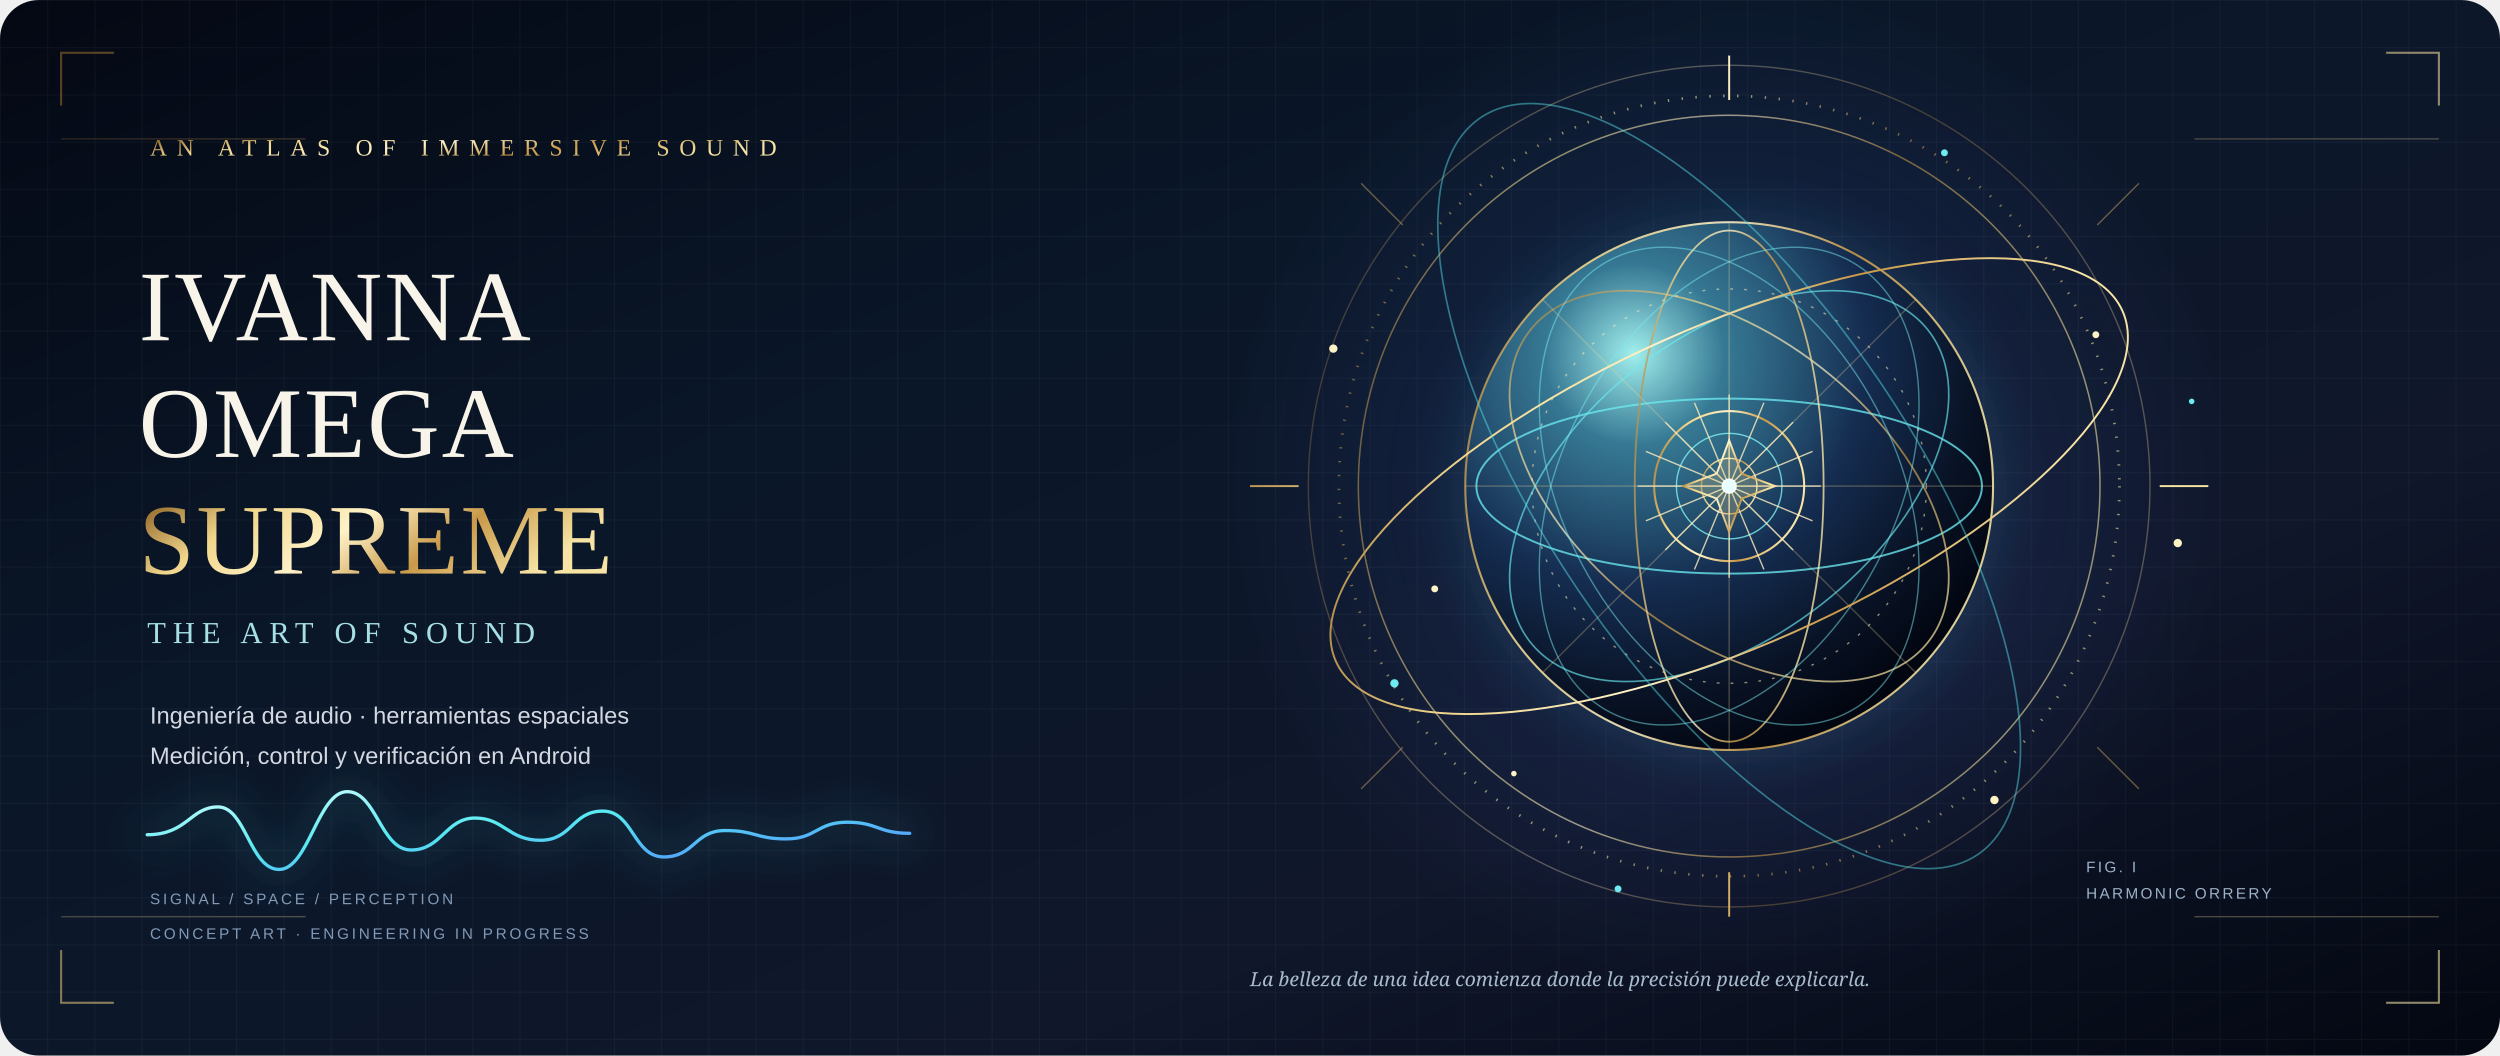
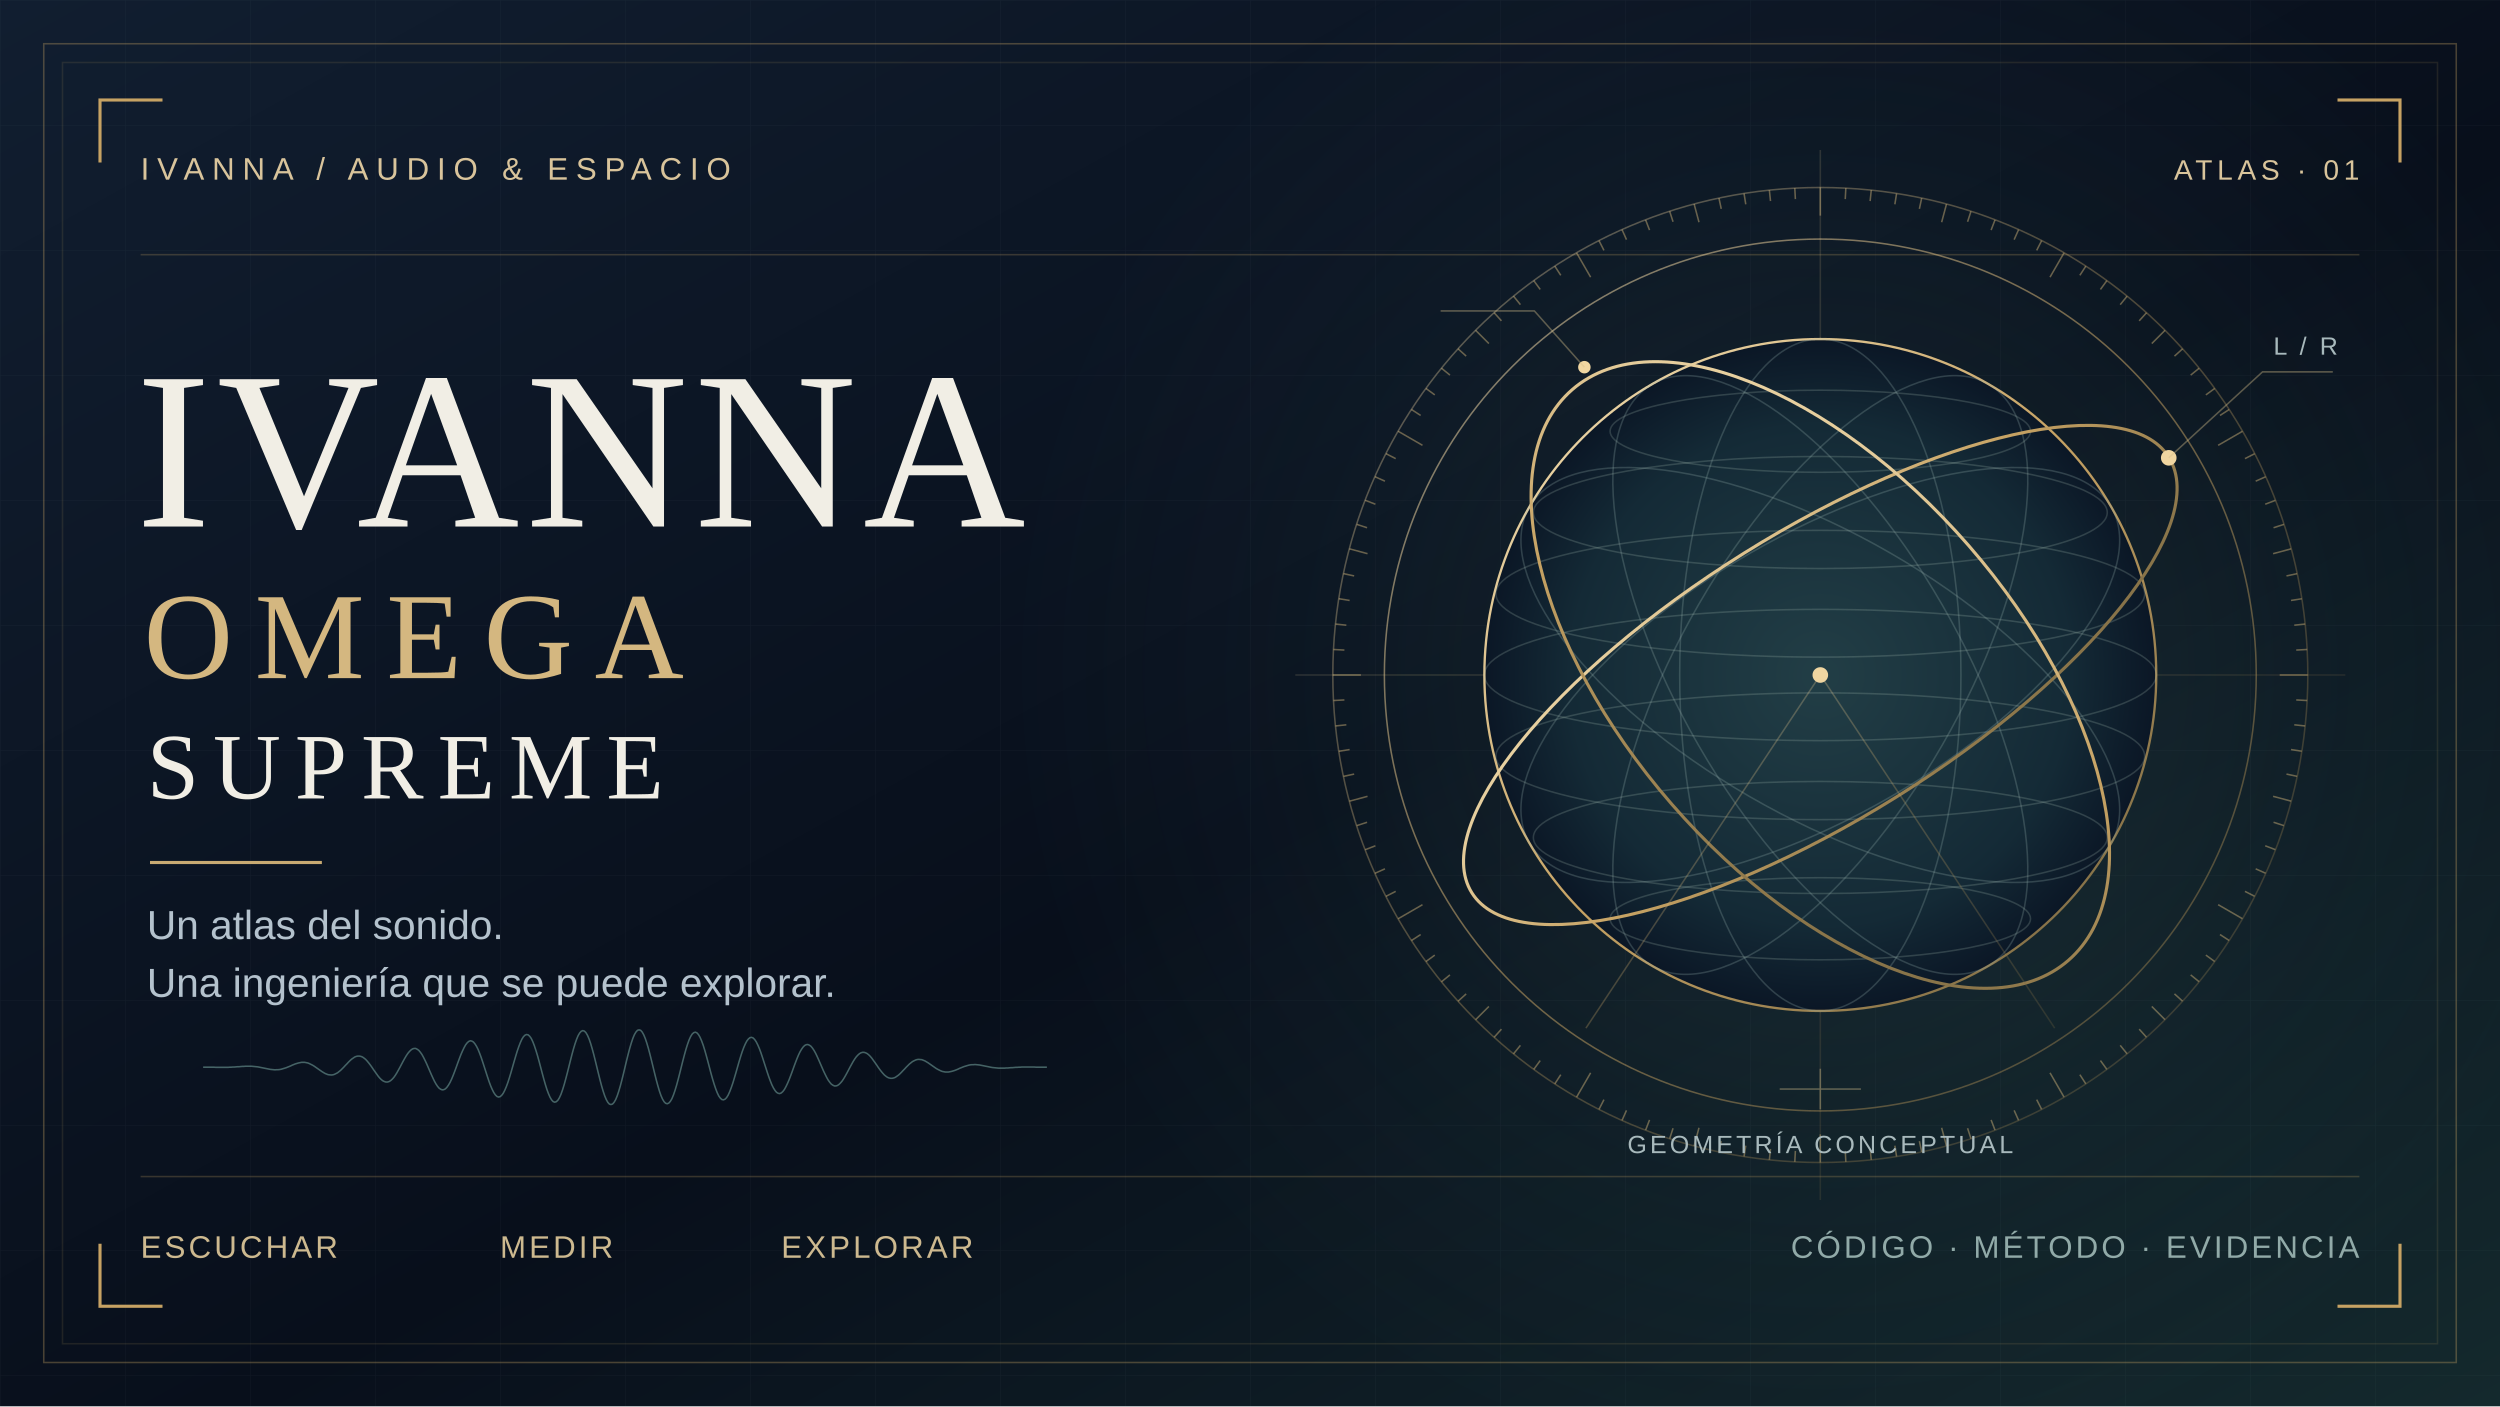
- <svg xmlns="http://www.w3.org/2000/svg" width="1800" height="760" viewBox="0 0 1800 760" role="img" aria-labelledby="title desc">
+ <svg xmlns="http://www.w3.org/2000/svg" width="1600" height="900" viewBox="0 0 1600 900" role="img" aria-labelledby="title desc">
  <defs>
-     <linearGradient id="velvet" x1="0" y1="0" x2="1" y2="1">
-       <stop stop-color="#040813" />
-       <stop offset=".36" stop-color="#0a1729" />
-       <stop offset=".7" stop-color="#10172b" />
-       <stop offset="1" stop-color="#030711" />
+     <linearGradient id="bg" x2="1" y2="1">
+       <stop stop-color="#111e30" />
+       <stop offset=".55" stop-color="#080f1b" />
+       <stop offset="1" stop-color="#14292d" />
    </linearGradient>
-     <radialGradient id="aura">
-       <stop stop-color="#40e6ed" stop-opacity=".25" />
-       <stop offset=".45" stop-color="#537fff" stop-opacity=".11" />
-       <stop offset="1" stop-color="#537fff" stop-opacity="0" />
+     <linearGradient id="gold" x1="0" y1="0" x2="1" y2="1">
+       <stop stop-color="#f5e3b9" />
+       <stop offset=".5" stop-color="#c6a263" />
+       <stop offset="1" stop-color="#6e603e" />
+     </linearGradient>
+     <radialGradient id="halo">
+       <stop stop-color="#78b7ac" stop-opacity=".16" />
+       <stop offset=".65" stop-color="#447576" stop-opacity=".06" />
+       <stop offset="1" stop-color="#447576" stop-opacity="0" />
    </radialGradient>
-     <radialGradient id="orb" cx=".32" cy=".25" r=".78">
-       <stop stop-color="#a8f9f5" stop-opacity=".95" />
-       <stop offset=".22" stop-color="#397f9a" stop-opacity=".9" />
-       <stop offset=".56" stop-color="#152d51" />
-       <stop offset=".82" stop-color="#091326" />
-       <stop offset="1" stop-color="#020611" />
+     <radialGradient id="orb">
+       <stop stop-color="#223e46" />
+       <stop offset=".75" stop-color="#142a36" />
+       <stop offset="1" stop-color="#0b1726" />
    </radialGradient>
-     <linearGradient id="gold" x1="0" y1="0" x2="1" y2=".2">
-       <stop stop-color="#946a2c" />
-       <stop offset=".23" stop-color="#f1d68c" />
-       <stop offset=".48" stop-color="#fff2c7" />
-       <stop offset=".72" stop-color="#c99948" />
-       <stop offset="1" stop-color="#f7e4a5" />
-     </linearGradient>
-     <linearGradient id="cyan" x1="0" y1="0" x2="1" y2="1">
-       <stop stop-color="#d1ffff" />
-       <stop offset=".45" stop-color="#55e9f0" />
-       <stop offset="1" stop-color="#537cff" />
-     </linearGradient>
-     <pattern id="microgrid" width="34" height="34" patternUnits="userSpaceOnUse">
-       <path d="M34 0H0V34" fill="none" stroke="#9dc7e0" stroke-opacity=".07" stroke-width="1" />
+     <pattern id="grid" width="80" height="80" patternUnits="userSpaceOnUse">
+       <path d="M80 0H0V80" fill="none" stroke="#a6b8c2" stroke-opacity=".045" />
    </pattern>
-     <filter id="softGlow" x="-60%" y="-60%" width="220%" height="220%">
-       <feGaussianBlur stdDeviation="14" />
-     </filter>
-     <filter id="smallGlow" x="-40%" y="-40%" width="180%" height="180%">
-       <feGaussianBlur stdDeviation="4" />
-     </filter>
-     <clipPath id="sphereClip">
-       <circle cx="1245" cy="350" r="190" />
-     </clipPath>
  </defs>
-   <rect width="1800" height="760" rx="28" fill="url(#velvet)" />
-   <rect width="1800" height="760" rx="28" fill="url(#microgrid)" />
-   <circle cx="1245" cy="350" r="365" fill="url(#aura)" />
-   <g fill="none" stroke="url(#gold)" stroke-opacity=".58">
-     <path d="M44 76V38H82M1718 38H1756V76M44 684V722H82M1718 722H1756V684" stroke-width="1.5" />
-     <path d="M44 100H220M1580 100H1756M44 660H220M1580 660H1756" stroke-opacity=".28" />
-     <circle cx="1245" cy="350" r="267" stroke-width="1.1" />
-     <circle cx="1245" cy="350" r="281" stroke-dasharray="1 9" stroke-width="2" />
-     <circle cx="1245" cy="350" r="303" stroke-opacity=".3" />
-   </g>
-   <g font-family="Georgia,'Times New Roman',serif">
-     <text x="108" y="112" fill="url(#gold)" font-size="17" letter-spacing="7">AN ATLAS OF IMMERSIVE SOUND</text>
-     <path d="M108 137H695" stroke="url(#gold)" stroke-width="1.2" stroke-opacity=".7" />
-     <text x="100" y="245" fill="#f8f4e9" font-size="72" letter-spacing="1.5">IVANNA</text>
-     <text x="100" y="329" fill="#f8f4e9" font-size="72" letter-spacing="1.5">OMEGA</text>
-     <text x="100" y="413" fill="url(#gold)" font-size="72" letter-spacing="1.5">SUPREME</text>
-     <text x="106" y="463" fill="#a6dfe5" font-size="22" letter-spacing="5">THE ART OF SOUND</text>
-     <text x="108" y="521" fill="#d4d8e1" font-family="Arial,sans-serif" font-size="17">Ingeniería de audio · herramientas espaciales</text>
-     <text x="108" y="550" fill="#d4d8e1" font-family="Arial,sans-serif" font-size="17">Medición, control y verificación en Android</text>
-   </g>
-   <g fill="none" stroke-linecap="round">
-     <path d="M106 601 C135 601 137 581 157 581S180 626 201 626 229 570 250 570 274 612 296 612 321 589 342 589 366 605 389 605 412 584 434 584 456 617 478 617 500 598 522 598 544 604 566 604 588 592 610 592 632 600 655 600" stroke="#44dbe8" stroke-opacity=".18" stroke-width="11" filter="url(#softGlow)" />
-     <path d="M106 601 C135 601 137 581 157 581S180 626 201 626 229 570 250 570 274 612 296 612 321 589 342 589 366 605 389 605 412 584 434 584 456 617 478 617 500 598 522 598 544 604 566 604 588 592 610 592 632 600 655 600" stroke="url(#cyan)" stroke-width="2.4" />
-     <path d="M106 624H655" stroke="url(#gold)" stroke-opacity=".55" stroke-width="1" />
-   </g>
-   <g font-family="Arial,sans-serif" fill="#829ab6" font-size="11" letter-spacing="2">
-     <text x="108" y="651">SIGNAL / SPACE / PERCEPTION</text>
-     <text x="108" y="676">CONCEPT ART · ENGINEERING IN PROGRESS</text>
-   </g>
-   <circle cx="1245" cy="350" r="200" fill="#42e8ef" fill-opacity=".08" filter="url(#softGlow)" />
-   <circle cx="1245" cy="350" r="190" fill="url(#orb)" stroke="url(#gold)" stroke-opacity=".88" stroke-width="1.5" />
-   <g clip-path="url(#sphereClip)" fill="none">
-     <ellipse cx="1245" cy="350" rx="182" ry="63" stroke="#6be9f0" stroke-opacity=".78" stroke-width="1.4" />
-     <ellipse cx="1245" cy="350" rx="182" ry="108" transform="rotate(38 1245 350)" stroke="url(#gold)" stroke-opacity=".7" stroke-width="1.3" />
-     <ellipse cx="1245" cy="350" rx="182" ry="108" transform="rotate(-38 1245 350)" stroke="#6be9f0" stroke-opacity=".65" stroke-width="1.2" />
-     <ellipse cx="1245" cy="350" rx="68" ry="184" stroke="url(#gold)" stroke-opacity=".8" stroke-width="1.3" />
-     <ellipse cx="1245" cy="350" rx="120" ry="184" transform="rotate(28 1245 350)" stroke="#79eaf1" stroke-opacity=".5" stroke-width="1" />
-     <ellipse cx="1245" cy="350" rx="120" ry="184" transform="rotate(-28 1245 350)" stroke="#79eaf1" stroke-opacity=".5" stroke-width="1" />
-     <path d="M1045 350H1445M1245 150V550M1085 190L1405 510M1405 190L1085 510" stroke="#f1d99b" stroke-opacity=".28" stroke-width="1" />
-     <circle cx="1245" cy="350" r="142" stroke="#fff0bf" stroke-opacity=".55" stroke-dasharray="2 8" />
-   </g>
-   <g transform="translate(1245 350)" fill="none">
-     <circle r="54" stroke="url(#gold)" stroke-width="1.5" />
-     <circle r="38" stroke="#80f2f2" stroke-opacity=".8" />
-     <circle r="20" stroke="url(#gold)" />
-     <g stroke="#fff0bf" stroke-opacity=".8">
-       <path d="M0-66V66M-66 0H66M-46-46L46 46M46-46L-46 46M-25-60L25 60M25-60L-25 60M-60-25L60 25M-60 25L60-25" />
-     </g>
-     <path d="M0-33L9-9L33 0L9 9L0 33L-9 9L-33 0L-9-9Z" fill="#f7d98e" fill-opacity=".24" stroke="url(#gold)" stroke-width="1.4" />
-     <circle r="5" fill="#e8ffff" stroke="#fff" stroke-width="1" />
-   </g>
-   <g fill="none">
-     <ellipse cx="1245" cy="350" rx="310" ry="115" transform="rotate(-24 1245 350)" stroke="url(#gold)" stroke-width="1.4" />
-     <ellipse cx="1245" cy="350" rx="320" ry="132" transform="rotate(56 1245 350)" stroke="#57dce7" stroke-opacity=".48" stroke-width="1.2" />
-     <path d="M935 350H900M1555 350H1590M1245 40V72M1245 628V660" stroke="url(#gold)" stroke-width="1.4" />
-     <path d="M980 132L1010 162M1510 538L1540 568M1510 162L1540 132M980 568L1010 538" stroke="#c6a35f" stroke-opacity=".5" />
-   </g>
-   <g fill="#fff2c4">
-     <circle cx="960" cy="251" r="3" />
-     <circle cx="1509" cy="241" r="2.5" />
-     <circle cx="1436" cy="576" r="3" />
-     <circle cx="1090" cy="557" r="2" />
-     <circle cx="1568" cy="391" r="3" />
-     <circle cx="1033" cy="424" r="2.5" />
-   </g>
-   <g fill="#6eeaf1">
-     <circle cx="1004" cy="492" r="3" />
-     <circle cx="1400" cy="110" r="2.5" />
-     <circle cx="1578" cy="289" r="2" />
-     <circle cx="1165" cy="640" r="2.5" />
-   </g>
-   <g font-family="Arial,sans-serif" font-size="11" letter-spacing="1.7" fill="#9db3c9">
-     <text x="1502" y="628">FIG. I</text>
-     <text x="1502" y="647">HARMONIC ORRERY</text>
-   </g>
-   <path d="M1484 611H1648" stroke="url(#gold)" stroke-opacity=".6" />
-   <text x="900" y="710" font-family="Georgia,serif" font-style="italic" font-size="14" fill="#a8bbcd">La belleza de una idea comienza donde la precisión puede explicarla.</text>
+   <rect width="1600" height="900" fill="url(#bg)" />
+   <rect width="1600" height="900" fill="url(#grid)" />
+   <circle cx="1165" cy="430" r="520" fill="url(#halo)" />
+   <g fill="none" stroke="#c6a263">
+     <rect x="28" y="28" width="1544" height="844" stroke-opacity=".34" />
+     <rect x="40" y="40" width="1520" height="820" stroke-opacity=".13" />
+     <path d="M64 104V64h40M1496 64h40v40M64 796v40h40M1496 836h40v-40" stroke-width="2" />
+     <path d="M90 163h1420M90 753h1420" stroke-opacity=".25" />
+   </g>
+   <g font-family="Arial, sans-serif" fill="#d9c49b">
+     <text x="90" y="115" font-size="20" letter-spacing="5">IVANNA / AUDIO &amp; ESPACIO</text>
+     <text x="1510" y="115" font-size="18" text-anchor="end" letter-spacing="3">ATLAS · 01</text>
+   </g>
+   <g stroke="#c5aa75" stroke-opacity=".5" fill="none">
+     <path d="M1459.00 432.00L1477.00 432.00" />
+     <path d="M1469.58 447.96L1476.57 448.33" />
+     <path d="M1468.33 463.88L1475.29 464.61" />
+     <path d="M1466.24 479.71L1473.16 480.81" />
+     <path d="M1463.34 495.41L1470.18 496.87" />
+     <path d="M1454.78 509.65L1466.37 512.75" />
+     <path d="M1455.07 526.25L1461.73 528.41" />
+     <path d="M1449.74 541.30L1456.28 543.81" />
+     <path d="M1443.63 556.05L1450.03 558.90" />
+     <path d="M1436.76 570.47L1442.99 573.65" />
+     <path d="M1419.61 579.00L1435.20 588.00" />
+     <path d="M1420.79 598.11L1426.67 601.93" />
+     <path d="M1411.75 611.27L1417.41 615.39" />
+     <path d="M1402.03 623.94L1407.47 628.35" />
+     <path d="M1391.66 636.08L1396.86 640.77" />
+     <path d="M1377.13 644.13L1385.62 652.62" />
+     <path d="M1369.08 658.66L1373.77 663.86" />
+     <path d="M1356.94 669.03L1361.35 674.47" />
+     <path d="M1344.27 678.75L1348.39 684.41" />
+     <path d="M1331.11 687.79L1334.93 693.67" />
+     <path d="M1312.00 686.61L1321.00 702.20" />
+     <path d="M1303.47 703.76L1306.65 709.99" />
+     <path d="M1289.05 710.63L1291.90 717.03" />
+     <path d="M1274.30 716.74L1276.81 723.28" />
+     <path d="M1259.25 722.07L1261.41 728.73" />
+     <path d="M1242.65 721.78L1245.75 733.37" />
+     <path d="M1228.41 730.34L1229.87 737.18" />
+     <path d="M1212.71 733.24L1213.81 740.16" />
+     <path d="M1196.88 735.33L1197.61 742.29" />
+     <path d="M1180.96 736.58L1181.33 743.57" />
+     <path d="M1165.00 726.00L1165.00 744.00" />
+     <path d="M1149.04 736.58L1148.67 743.57" />
+     <path d="M1133.12 735.33L1132.39 742.29" />
+     <path d="M1117.29 733.24L1116.19 740.16" />
+     <path d="M1101.59 730.34L1100.13 737.18" />
+     <path d="M1087.35 721.78L1084.25 733.37" />
+     <path d="M1070.75 722.07L1068.59 728.73" />
+     <path d="M1055.70 716.74L1053.19 723.28" />
+     <path d="M1040.95 710.63L1038.10 717.03" />
+     <path d="M1026.53 703.76L1023.35 709.99" />
+     <path d="M1018.00 686.61L1009.00 702.20" />
+     <path d="M998.89 687.79L995.07 693.67" />
+     <path d="M985.73 678.75L981.61 684.41" />
+     <path d="M973.06 669.03L968.65 674.47" />
+     <path d="M960.92 658.66L956.23 663.86" />
+     <path d="M952.87 644.13L944.38 652.62" />
+     <path d="M938.34 636.08L933.14 640.77" />
+     <path d="M927.97 623.94L922.53 628.35" />
+     <path d="M918.25 611.27L912.59 615.39" />
+     <path d="M909.21 598.11L903.33 601.93" />
+     <path d="M910.39 579.00L894.80 588.00" />
+     <path d="M893.24 570.47L887.01 573.65" />
+     <path d="M886.37 556.05L879.97 558.90" />
+     <path d="M880.26 541.30L873.72 543.81" />
+     <path d="M874.93 526.25L868.27 528.41" />
+     <path d="M875.22 509.65L863.63 512.75" />
+     <path d="M866.66 495.41L859.82 496.87" />
+     <path d="M863.76 479.71L856.84 480.81" />
+     <path d="M861.67 463.88L854.71 464.61" />
+     <path d="M860.42 447.96L853.43 448.33" />
+     <path d="M871.00 432.00L853.00 432.00" />
+     <path d="M860.42 416.04L853.43 415.67" />
+     <path d="M861.67 400.12L854.71 399.39" />
+     <path d="M863.76 384.29L856.84 383.19" />
+     <path d="M866.66 368.59L859.82 367.13" />
+     <path d="M875.22 354.35L863.63 351.25" />
+     <path d="M874.93 337.75L868.27 335.59" />
+     <path d="M880.26 322.70L873.72 320.19" />
+     <path d="M886.37 307.95L879.97 305.10" />
+     <path d="M893.24 293.53L887.01 290.35" />
+     <path d="M910.39 285.00L894.80 276.00" />
+     <path d="M909.21 265.89L903.33 262.07" />
+     <path d="M918.25 252.73L912.59 248.61" />
+     <path d="M927.97 240.06L922.53 235.65" />
+     <path d="M938.34 227.92L933.14 223.23" />
+     <path d="M952.87 219.87L944.38 211.38" />
+     <path d="M960.92 205.34L956.23 200.14" />
+     <path d="M973.06 194.97L968.65 189.53" />
+     <path d="M985.73 185.25L981.61 179.59" />
+     <path d="M998.89 176.21L995.07 170.33" />
+     <path d="M1018.00 177.39L1009.00 161.80" />
+     <path d="M1026.53 160.24L1023.35 154.01" />
+     <path d="M1040.95 153.37L1038.10 146.97" />
+     <path d="M1055.70 147.26L1053.19 140.72" />
+     <path d="M1070.75 141.93L1068.59 135.27" />
+     <path d="M1087.35 142.22L1084.25 130.63" />
+     <path d="M1101.59 133.66L1100.13 126.82" />
+     <path d="M1117.29 130.76L1116.19 123.84" />
+     <path d="M1133.12 128.67L1132.39 121.71" />
+     <path d="M1149.04 127.42L1148.67 120.43" />
+     <path d="M1165.00 138.00L1165.00 120.00" />
+     <path d="M1180.96 127.42L1181.33 120.43" />
+     <path d="M1196.88 128.67L1197.61 121.71" />
+     <path d="M1212.71 130.76L1213.81 123.84" />
+     <path d="M1228.41 133.66L1229.87 126.82" />
+     <path d="M1242.65 142.22L1245.75 130.63" />
+     <path d="M1259.25 141.93L1261.41 135.27" />
+     <path d="M1274.30 147.26L1276.81 140.72" />
+     <path d="M1289.05 153.37L1291.90 146.97" />
+     <path d="M1303.47 160.24L1306.65 154.01" />
+     <path d="M1312.00 177.39L1321.00 161.80" />
+     <path d="M1331.11 176.21L1334.93 170.33" />
+     <path d="M1344.27 185.25L1348.39 179.59" />
+     <path d="M1356.94 194.97L1361.35 189.53" />
+     <path d="M1369.08 205.34L1373.77 200.14" />
+     <path d="M1377.13 219.87L1385.62 211.38" />
+     <path d="M1391.66 227.92L1396.86 223.23" />
+     <path d="M1402.03 240.06L1407.47 235.65" />
+     <path d="M1411.75 252.73L1417.41 248.61" />
+     <path d="M1420.79 265.89L1426.67 262.07" />
+     <path d="M1419.61 285.00L1435.20 276.00" />
+     <path d="M1436.76 293.53L1442.99 290.35" />
+     <path d="M1443.63 307.95L1450.03 305.10" />
+     <path d="M1449.74 322.70L1456.28 320.19" />
+     <path d="M1455.07 337.75L1461.73 335.59" />
+     <path d="M1454.78 354.35L1466.37 351.25" />
+     <path d="M1463.34 368.59L1470.18 367.13" />
+     <path d="M1466.24 384.29L1473.16 383.19" />
+     <path d="M1468.33 400.12L1475.29 399.39" />
+     <path d="M1469.58 416.04L1476.57 415.67" />
+   </g>
+   <g fill="none" stroke="url(#gold)">
+     <circle cx="1165" cy="432" r="312" stroke-opacity=".35" />
+     <circle cx="1165" cy="432" r="279" stroke-opacity=".55" />
+     <path d="M829 432h672M1165 96v672" stroke-opacity=".16" />
+     <circle cx="1165" cy="432" r="215" fill="url(#orb)" stroke-width="1.5" />
+   </g>
+   <ellipse cx="1165" cy="276.00" rx="134.54" ry="26.28" fill="none" stroke="#b4c8bb" stroke-opacity=".21" />
+   <ellipse cx="1165" cy="328.00" rx="183.65" ry="35.87" fill="none" stroke="#b4c8bb" stroke-opacity=".21" />
+   <ellipse cx="1165" cy="380.00" rx="207.61" ry="40.56" fill="none" stroke="#b4c8bb" stroke-opacity=".21" />
+   <ellipse cx="1165" cy="432.00" rx="215.00" ry="42.00" fill="none" stroke="#b4c8bb" stroke-opacity=".21" />
+   <ellipse cx="1165" cy="484.00" rx="207.61" ry="40.56" fill="none" stroke="#b4c8bb" stroke-opacity=".21" />
+   <ellipse cx="1165" cy="536.00" rx="183.65" ry="35.87" fill="none" stroke="#b4c8bb" stroke-opacity=".21" />
+   <ellipse cx="1165" cy="588.00" rx="134.54" ry="26.28" fill="none" stroke="#b4c8bb" stroke-opacity=".21" />
+   <ellipse cx="1165" cy="432" rx="90" ry="215" transform="rotate(-60 1165 432)" fill="none" stroke="#98b4af" stroke-opacity=".26" />
+   <ellipse cx="1165" cy="432" rx="90" ry="215" transform="rotate(-30 1165 432)" fill="none" stroke="#98b4af" stroke-opacity=".26" />
+   <ellipse cx="1165" cy="432" rx="90" ry="215" transform="rotate(0 1165 432)" fill="none" stroke="#98b4af" stroke-opacity=".26" />
+   <ellipse cx="1165" cy="432" rx="90" ry="215" transform="rotate(30 1165 432)" fill="none" stroke="#98b4af" stroke-opacity=".26" />
+   <ellipse cx="1165" cy="432" rx="90" ry="215" transform="rotate(60 1165 432)" fill="none" stroke="#98b4af" stroke-opacity=".26" />
+   <g fill="none" stroke="url(#gold)" stroke-width="2">
+     <ellipse cx="1165" cy="432" rx="263" ry="92" transform="rotate(-32 1165 432)" />
+     <ellipse cx="1165" cy="432" rx="242" ry="126" transform="rotate(49 1165 432)" />
+     <path d="M1015 658l150-226 150 226" stroke-opacity=".3" stroke-width="1" />
+   </g>
+   <g fill="#f0d6a1">
+     <circle cx="1165" cy="432" r="5" />
+     <circle cx="1388" cy="293" r="5" />
+     <circle cx="1014" cy="235" r="4" />
+   </g>
+   <g fill="none" stroke="#d6be8b" stroke-opacity=".4">
+     <path d="M1388 293l60-55h45M1014 235l-32-36h-60" />
+     <path d="M1139 697h52M1165 684v26" />
+   </g>
+   <g fill="#a8b9bc" font-family="Arial, sans-serif" font-size="16" letter-spacing="2">
+     <text x="1455" y="227">L / R</text>
+     <text x="1165" y="738" text-anchor="middle">GEOMETRÍA CONCEPTUAL</text>
+   </g>
+   <polyline points="130.0,683.0 131.0,683.0 132.0,683.0 133.0,683.0 134.0,683.0 135.0,683.0 136.0,683.0 137.0,683.0 138.0,683.1 139.0,683.1 140.0,683.1 141.0,683.1 142.0,683.1 143.0,683.1 144.0,683.1 145.0,683.1 146.0,683.1 147.0,683.0 148.0,683.0 149.0,682.9 150.0,682.9 151.0,682.8 152.0,682.7 153.0,682.7 154.0,682.6 155.0,682.5 156.0,682.5 157.0,682.4 158.0,682.4 159.0,682.4 160.0,682.4 161.0,682.4 162.0,682.5 163.0,682.6 164.0,682.7 165.0,682.8 166.0,683.0 167.0,683.2 168.0,683.4 169.0,683.6 170.0,683.8 171.0,684.0 172.0,684.2 173.0,684.4 174.0,684.5 175.0,684.6 176.0,684.7 177.0,684.6 178.0,684.6 179.0,684.5 180.0,684.3 181.0,684.0 182.0,683.7 183.0,683.4 184.0,683.0 185.0,682.6 186.0,682.2 187.0,681.7 188.0,681.3 189.0,680.9 190.0,680.6 191.0,680.3 192.0,680.1 193.0,679.9 194.0,679.9 195.0,679.9 196.0,680.1 197.0,680.3 198.0,680.7 199.0,681.2 200.0,681.7 201.0,682.3 202.0,683.0 203.0,683.7 204.0,684.4 205.0,685.1 206.0,685.8 207.0,686.4 208.0,687.0 209.0,687.4 210.0,687.8 211.0,687.9 212.0,688.0 213.0,687.9 214.0,687.6 215.0,687.1 216.0,686.6 217.0,685.8 218.0,685.0 219.0,684.0 220.0,683.0 221.0,681.9 222.0,680.9 223.0,679.8 224.0,678.8 225.0,677.9 226.0,677.2 227.0,676.5 228.0,676.1 229.0,675.9 230.0,675.9 231.0,676.1 232.0,676.5 233.0,677.2 234.0,678.0 235.0,679.1 236.0,680.3 237.0,681.6 238.0,683.0 239.0,684.5 240.0,685.9 241.0,687.3 242.0,688.7 243.0,689.9 244.0,690.9 245.0,691.7 246.0,692.2 247.0,692.5 248.0,692.5 249.0,692.2 250.0,691.6 251.0,690.7 252.0,689.6 253.0,688.2 254.0,686.6 255.0,684.8 256.0,683.0 257.0,681.1 258.0,679.2 259.0,677.4 260.0,675.7 261.0,674.2 262.0,673.0 263.0,672.0 264.0,671.3 265.0,671.0 266.0,671.0 267.0,671.5 268.0,672.2 269.0,673.4 270.0,674.8 271.0,676.6 272.0,678.6 273.0,680.7 274.0,683.0 275.0,685.3 276.0,687.6 277.0,689.8 278.0,691.9 279.0,693.7 280.0,695.2 281.0,696.4 282.0,697.1 283.0,697.5 284.0,697.4 285.0,696.9 286.0,695.9 287.0,694.5 288.0,692.8 289.0,690.7 290.0,688.3 291.0,685.7 292.0,683.0 293.0,680.2 294.0,677.5 295.0,674.9 296.0,672.6 297.0,670.5 298.0,668.7 299.0,667.4 300.0,666.5 301.0,666.1 302.0,666.3 303.0,666.9 304.0,668.1 305.0,669.7 306.0,671.7 307.0,674.2 308.0,676.9 309.0,679.9 310.0,683.0 311.0,686.1 312.0,689.2 313.0,692.2 314.0,694.9 315.0,697.2 316.0,699.2 317.0,700.7 318.0,701.7 319.0,702.1 320.0,701.9 321.0,701.1 322.0,699.8 323.0,697.9 324.0,695.6 325.0,692.9 326.0,689.8 327.0,686.5 328.0,683.0 329.0,679.5 330.0,676.1 331.0,672.8 332.0,669.9 333.0,667.3 334.0,665.1 335.0,663.5 336.0,662.5 337.0,662.1 338.0,662.3 339.0,663.2 340.0,664.6 341.0,666.7 342.0,669.3 343.0,672.3 344.0,675.6 345.0,679.2 346.0,683.0 347.0,686.8 348.0,690.5 349.0,694.0 350.0,697.2 351.0,699.9 352.0,702.2 353.0,703.9 354.0,705.0 355.0,705.4 356.0,705.1 357.0,704.2 358.0,702.6 359.0,700.4 360.0,697.6 361.0,694.4 362.0,690.8 363.0,687.0 364.0,683.0 365.0,679.0 366.0,675.1 367.0,671.4 368.0,668.1 369.0,665.2 370.0,662.8 371.0,661.1 372.0,660.0 373.0,659.6 374.0,659.9 375.0,660.9 376.0,662.6 377.0,664.9 378.0,667.8 379.0,671.2 380.0,674.9 381.0,678.9 382.0,683.0 383.0,687.1 384.0,691.1 385.0,694.9 386.0,698.3 387.0,701.3 388.0,703.7 389.0,705.5 390.0,706.6 391.0,706.9 392.0,706.6 393.0,705.5 394.0,703.8 395.0,701.4 396.0,698.4 397.0,695.0 398.0,691.2 399.0,687.2 400.0,683.0 401.0,678.8 402.0,674.8 403.0,671.0 404.0,667.6 405.0,664.6 406.0,662.2 407.0,660.5 408.0,659.4 409.0,659.1 410.0,659.4 411.0,660.5 412.0,662.3 413.0,664.7 414.0,667.7 415.0,671.1 416.0,674.9 417.0,678.9 418.0,683.0 419.0,687.1 420.0,691.1 421.0,694.8 422.0,698.2 423.0,701.1 424.0,703.4 425.0,705.1 426.0,706.1 427.0,706.4 428.0,706.0 429.0,704.9 430.0,703.2 431.0,700.8 432.0,697.9 433.0,694.6 434.0,690.9 435.0,687.0 436.0,683.0 437.0,679.0 438.0,675.2 439.0,671.6 440.0,668.4 441.0,665.6 442.0,663.4 443.0,661.8 444.0,660.9 445.0,660.6 446.0,661.0 447.0,662.1 448.0,663.8 449.0,666.1 450.0,668.8 451.0,672.0 452.0,675.5 453.0,679.2 454.0,683.0 455.0,686.8 456.0,690.4 457.0,693.7 458.0,696.7 459.0,699.3 460.0,701.4 461.0,702.8 462.0,703.7 463.0,703.9 464.0,703.5 465.0,702.5 466.0,700.9 467.0,698.7 468.0,696.1 469.0,693.2 470.0,689.9 471.0,686.5 472.0,683.0 473.0,679.5 474.0,676.2 475.0,673.1 476.0,670.4 477.0,668.1 478.0,666.2 479.0,664.9 480.0,664.1 481.0,663.9 482.0,664.3 483.0,665.3 484.0,666.8 485.0,668.8 486.0,671.1 487.0,673.8 488.0,676.8 489.0,679.9 490.0,683.0 491.0,686.1 492.0,689.1 493.0,691.8 494.0,694.3 495.0,696.3 496.0,697.9 497.0,699.1 498.0,699.7 499.0,699.9 500.0,699.5 501.0,698.6 502.0,697.3 503.0,695.5 504.0,693.4 505.0,691.1 506.0,688.5 507.0,685.8 508.0,683.0 509.0,680.3 510.0,677.7 511.0,675.3 512.0,673.2 513.0,671.5 514.0,670.1 515.0,669.1 516.0,668.6 517.0,668.5 518.0,668.9 519.0,669.6 520.0,670.8 521.0,672.3 522.0,674.1 523.0,676.2 524.0,678.4 525.0,680.7 526.0,683.0 527.0,685.3 528.0,687.4 529.0,689.4 530.0,691.2 531.0,692.6 532.0,693.8 533.0,694.5 534.0,695.0 535.0,695.0 536.0,694.7 537.0,694.0 538.0,693.0 539.0,691.8 540.0,690.3 541.0,688.6 542.0,686.8 543.0,684.9 544.0,683.0 545.0,681.2 546.0,679.4 547.0,677.8 548.0,676.4 549.0,675.3 550.0,674.4 551.0,673.8 552.0,673.5 553.0,673.5 554.0,673.8 555.0,674.3 556.0,675.1 557.0,676.1 558.0,677.3 559.0,678.7 560.0,680.1 561.0,681.5 562.0,683.0 563.0,684.4 564.0,685.7 565.0,686.9 566.0,688.0 567.0,688.8 568.0,689.5 569.0,689.9 570.0,690.1 571.0,690.1 572.0,689.9 573.0,689.5 574.0,688.8 575.0,688.1 576.0,687.2 577.0,686.2 578.0,685.1 579.0,684.1 580.0,683.0 581.0,682.0 582.0,681.0 583.0,680.2 584.0,679.4 585.0,678.9 586.0,678.4 587.0,678.1 588.0,678.0 589.0,678.1 590.0,678.2 591.0,678.6 592.0,679.0 593.0,679.6 594.0,680.2 595.0,680.9 596.0,681.6 597.0,682.3 598.0,683.0 599.0,683.7 600.0,684.3 601.0,684.8 602.0,685.3 603.0,685.7 604.0,685.9 605.0,686.1 606.0,686.1 607.0,686.1 608.0,685.9 609.0,685.7 610.0,685.4 611.0,685.1 612.0,684.7 613.0,684.3 614.0,683.8 615.0,683.4 616.0,683.0 617.0,682.6 618.0,682.3 619.0,682.0 620.0,681.7 621.0,681.5 622.0,681.4 623.0,681.4 624.0,681.3 625.0,681.4 626.0,681.5 627.0,681.6 628.0,681.8 629.0,682.0 630.0,682.2 631.0,682.4 632.0,682.6 633.0,682.8 634.0,683.0 635.0,683.2 636.0,683.3 637.0,683.4 638.0,683.5 639.0,683.6 640.0,683.6 641.0,683.6 642.0,683.6 643.0,683.6 644.0,683.5 645.0,683.5 646.0,683.4 647.0,683.3 648.0,683.3 649.0,683.2 650.0,683.1 651.0,683.1 652.0,683.0 653.0,683.0 654.0,682.9 655.0,682.9 656.0,682.9 657.0,682.9 658.0,682.9 659.0,682.9 660.0,682.9 661.0,682.9 662.0,682.9 663.0,683.0 664.0,683.0 665.0,683.0 666.0,683.0 667.0,683.0 668.0,683.0 669.0,683.0 670.0,683.0" fill="none" stroke="#82b7af" stroke-opacity=".5" />
+   <g font-family="Georgia, 'Times New Roman', serif" fill="#f1eee5">
+     <text x="87" y="337" font-size="144" letter-spacing="4">IVANNA</text>
+     <text x="92" y="434" font-size="79" letter-spacing="14" fill="#d4b780">OMEGA</text>
+     <text x="94" y="511" font-size="60" letter-spacing="9">SUPREME</text>
+   </g>
+   <path d="M96 552h110" stroke="#c8aa72" stroke-width="2" />
+   <g font-family="Arial, sans-serif" fill="#b4c2cd" font-size="26">
+     <text x="94" y="601">Un atlas del sonido.</text>
+     <text x="94" y="638">Una ingeniería que se puede explorar.</text>
+   </g>
+   <g font-family="Arial, sans-serif" font-size="20" letter-spacing="2">
+     <text x="90" y="805" fill="#cdb98f">ESCUCHAR</text>
+     <text x="320" y="805" fill="#cdb98f">MEDIR</text>
+     <text x="500" y="805" fill="#cdb98f">EXPLORAR</text>
+     <text x="1510" y="805" text-anchor="end" fill="#91aaa8">CÓDIGO · MÉTODO · EVIDENCIA</text>
+   </g>
</svg>
